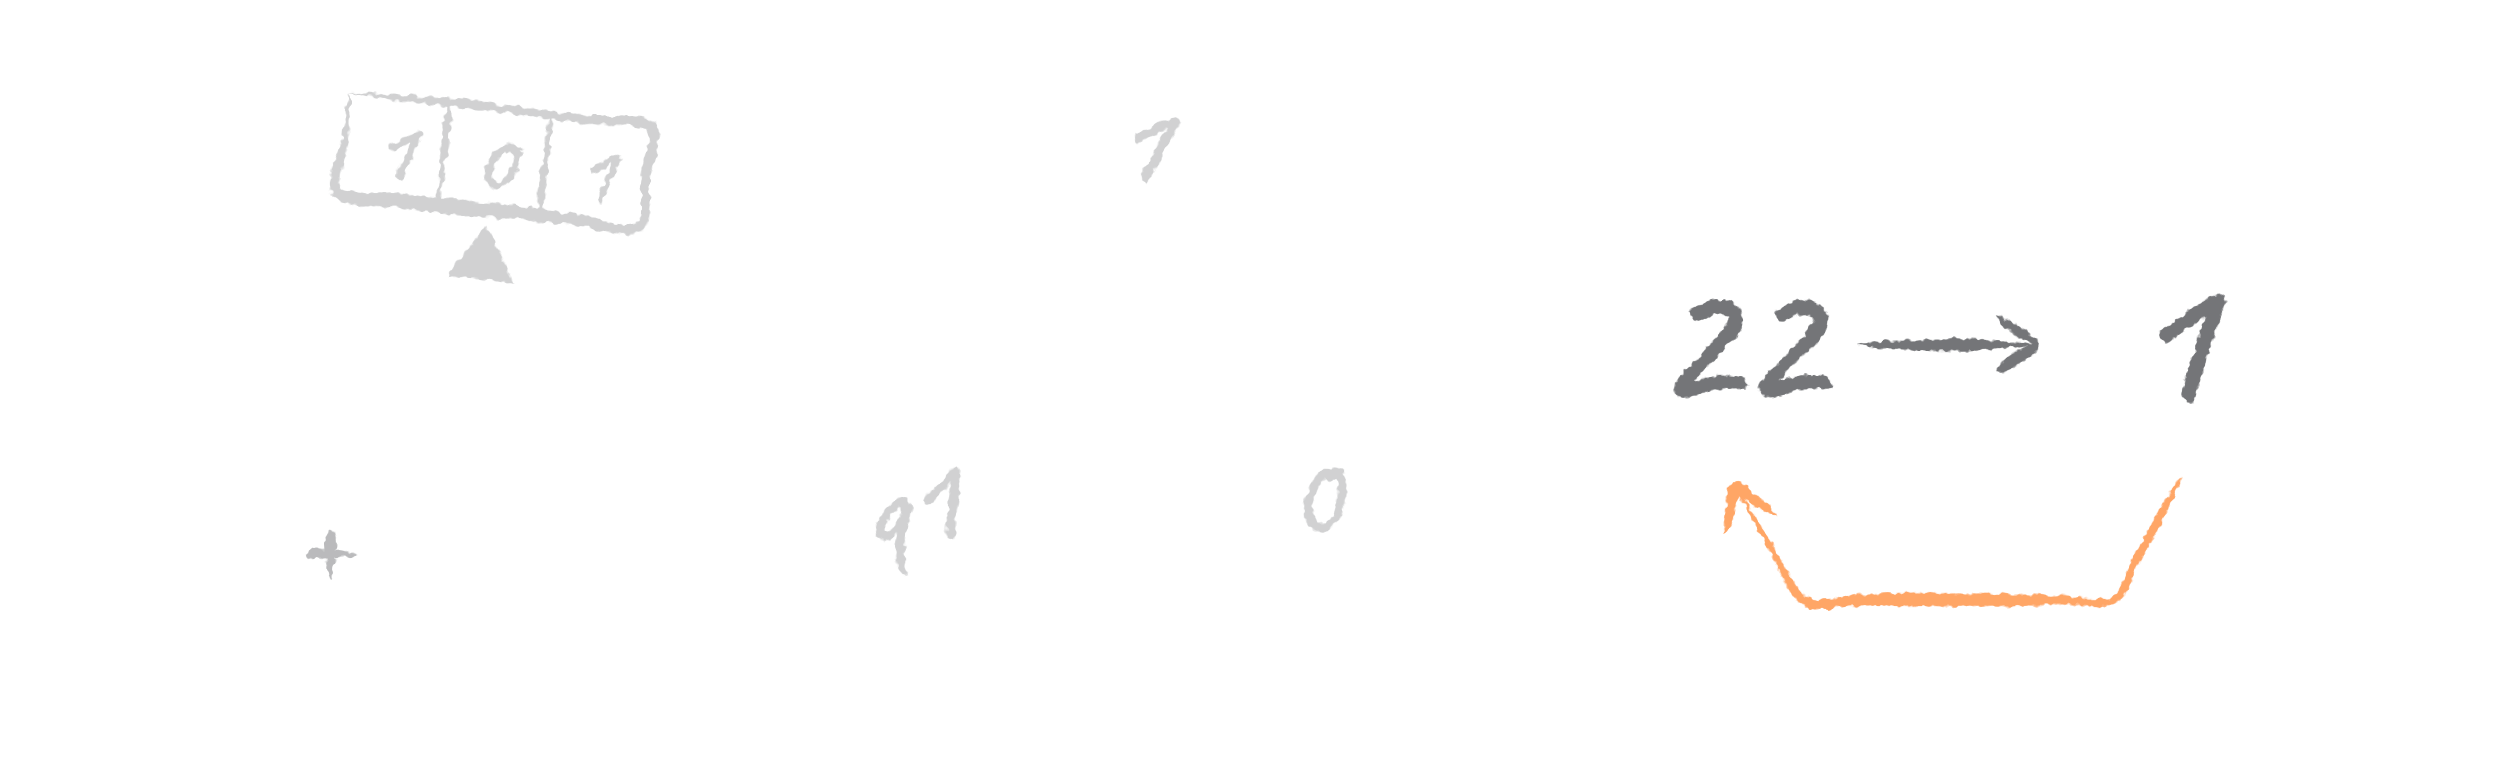
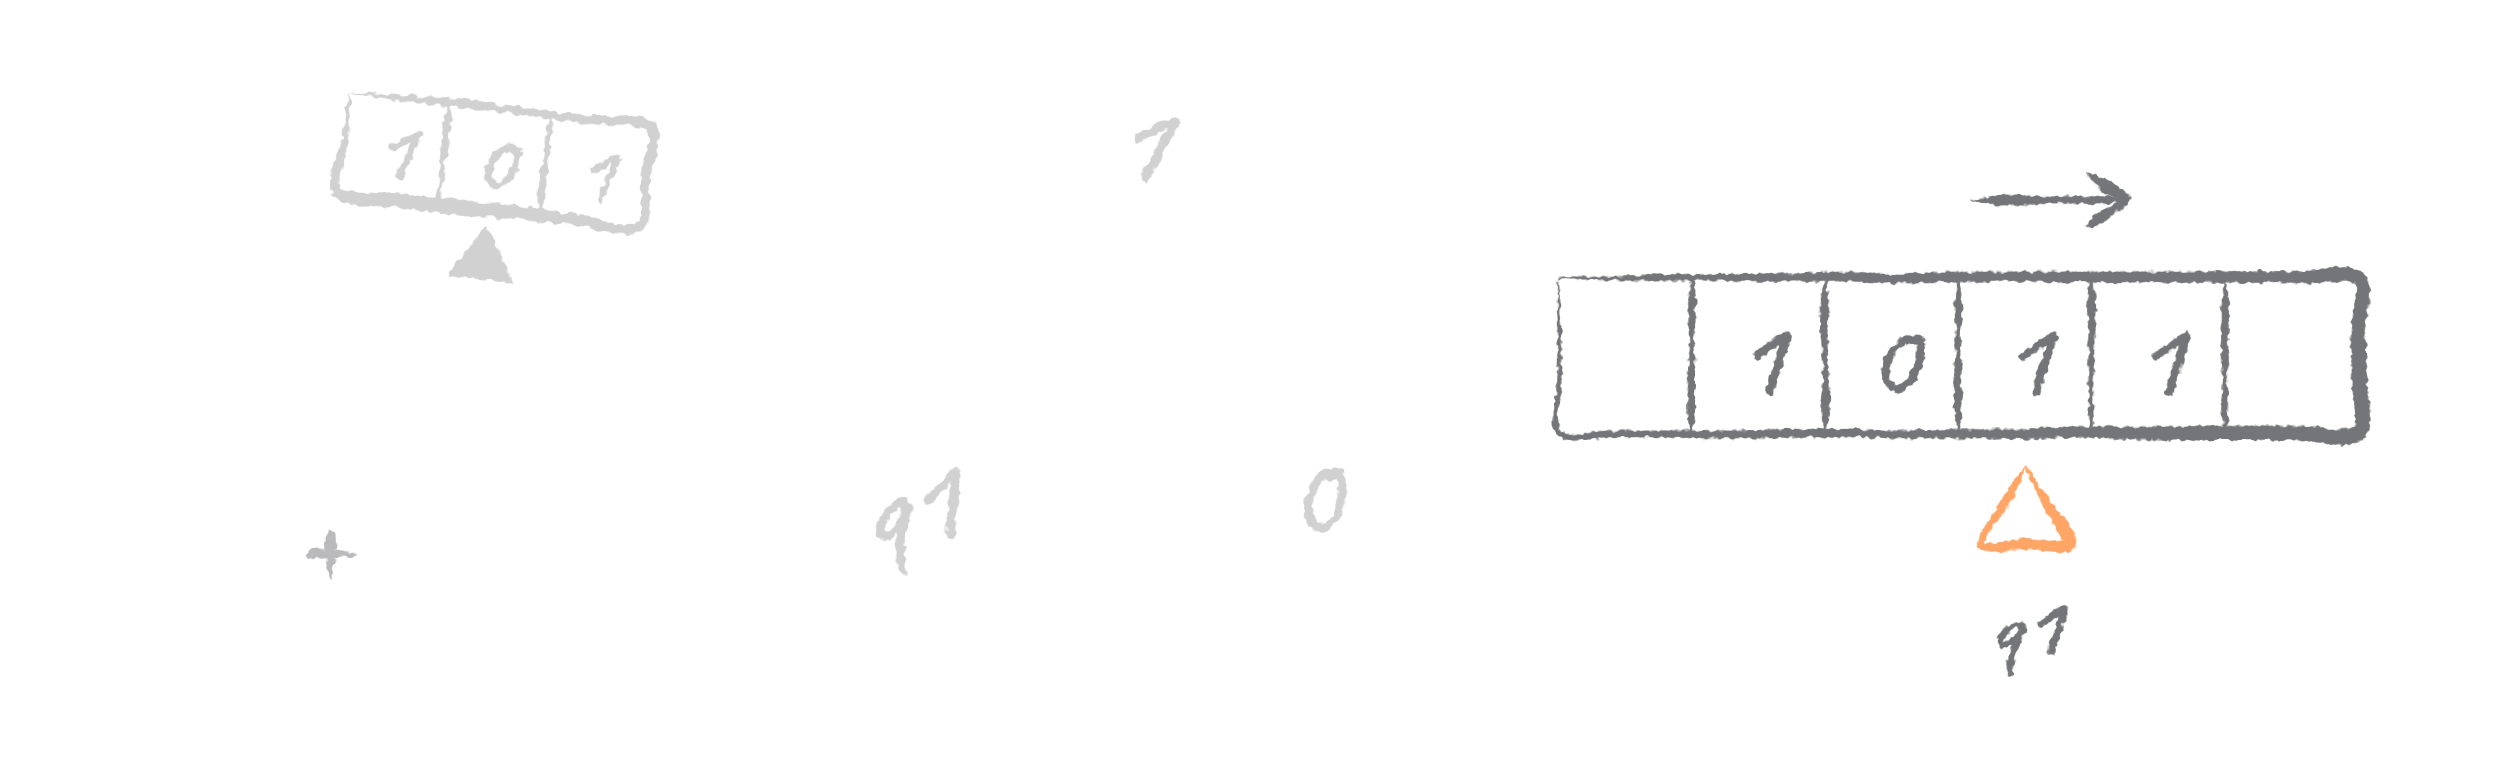
<svg xmlns="http://www.w3.org/2000/svg" viewBox="0 0 360 110">
  <defs>
    <filter id="head-12-ink" width="110%" height="110%" x="-5%" y="-5%">
      <feTurbulence baseFrequency=".8" numOctaves="2" result="n" seed="7" type="fractalNoise" />
      <feDisplacementMap in="SourceGraphic" in2="n" scale="1.1" xChannelSelector="R" yChannelSelector="G" />
    </filter>
  </defs>
  <g filter="url(#head-12-ink)" opacity=".2">
    <g fill="#17191e">
      <path d="m50.3 13.4 1 .2 1.3.2 1.5.2 1.7.3 1.6.2 1.6.2 1.4.1 1.5.2 1.4.2 1.4.1 1.5.2 1.4.1 1.5.2 1.4.1 1.4.2 1.5.2 1.4.2 1.4.2 1.5.2 1.4.2 1.5.2 1.4.2 1.4.2 1.5.2h5l1.5.2 1.1.2.7.3.2.5v1l-.2 1-.3 1.4-.4 1.4-.2 1.4v5.5l-.3 1-.4.4-.7.2h-1.2l-1.5-.3-1.6-.4-1.6-.5-1.6-.3-1.4-.2-1.5-.2-1.4-.2-1.4-.2-1.5-.3-1.4-.1-1.5-.2-1.4-.2-1.5-.1L69 29l-1.5-.1-1.4-.2-1.4-.1-1.5-.2-1.4-.1-1.4-.2-1.5-.1-1.5-.2h-5l-1.5-.2-1.2-.2-.6-.3-.3-.5v-.8l.3-1.1.4-1.3.3-1.4.3-1.2.1-1.3V18l.2-1.3v-3.1h-.2l-.1.7-.2 1-.2 1.3-.2 1.3-.2 1.4-.2 1.2-.3 1.1-.5 1.3-.5 1.3-.3 1.3V27l.5 1.2 1.1.8 1.5.4 1.7.2H54l1.7.2 1.6.1 1.4.2 1.4.2 1.5.2 1.4.1 1.5.2 1.4.1 1.5.2h1.4l1.5.2h1.4l1.4.2h1.5l1.4.2 1.5.2 1.4.1 1.4.2 1.5.1 1.4.2 1.5.2 1.6.4 1.7.4 1.6.3H91l1.3-.4.9-1 .3-1.3.1-1.4v-4.2l.3-1.2.4-1.3.3-1.4.3-1.4-.1-1.3-.6-1.2L93 17l-1.5-.3H85l-1.4-.2-1.5-.2-1.4-.1-1.4-.2-1.5-.2-1.4-.2-1.5-.2-1.4-.1-1.4-.2-1.5-.2-1.4-.2-1.5-.2-1.4-.2-1.5-.1-1.4-.2H62l-1.5-.1-1.4-.2h-1.6l-1.6-.2h-1.7l-1.6-.2z" />
      <path d="m64.6 14.8-.2.8-.4 1-.3 1.3v1.4l-.2 1.4-.1 1.3v1.3l-.2 1.4V26l-.1 1.3-.1 1v.9h.3l.2-.8.1-1 .2-1.4.2-1.3v-1.4l.4-1.3.2-1.3.1-1.4.3-1.3v-1.3l-.1-1.1v-.8Zm14.6 1.7-.2.8-.2 1-.2 1.3-.2 1.4-.1 1.4-.3 1.3-.2 1.2-.1 1.4-.3 1.4v3.2h.3l.2-.7.4-1.1.3-1.3v-1.4l.3-1.3v-1.3l.1-1.3.2-1.4v-1.4l.2-1.3v-1.9ZM57.8 26h-.2l-.2-.2-.2-.1v-.2q-.1 0 0-.2v-.6l.3-.5.2-.4v-.2l.2-.3.4-.9.3-.5.3-.8.3-.6v-.2l-.5.3-.6.3q-.2 0-.5.3l-.5.3-.5.3h-.2l-.3-.5V21l.2-.1q.2 0 .3-.2l.4-.2.2-.1.2-.1.2-.1.5-.3.9-.5.8-.4.4-.1h.2l.2.3.1.2-.1.4-.2.4-.3.6-.4.7-.2.6-.3.6-.2.4-.2.5-.2.5-.3.6-.1.4-.3.5zm13.7 1.2-.3-.1-.4-.2-.4-.3-.4-.8-.2-1 .1-.8q.3-.8.8-1.5t1.2-1.2l.7-.4.7-.2h.7l.5.2.5.3.2.3v.2h-.3v.3l.1.3v.7l-.2.5-.2.5-.1.3v.2h-.1l-.2.4-.2.4h-.1v.3l-.2.2-.1.1h-.1l-.2.3-.5.4-.4.2-.5.3zm0-1h.3l.3-.1.5-.4q.3-.2.4-.5l.3-.4.3-.7.2-.3v-.4l.1-.3.1-.4V22h-.1l-.2-.2h-.3l-.3.2H73v-.2h-.2l-.6.5-.4.4-.2.3-.1.3-.2.2-.2.4-.2.3v1.4l.2.2.1.2q.1.2.2.1zm15.1 3-.3-.1-.2-.2v-.3l.1-.6.2-.5.2-.4v-.2l.3-.4.3-.8.3-.6.3-.7.3-.6.1-.2H88l-.5.3q-.3 0-.6.3-.2 0-.5.3l-.5.3-.5.2h-.2l-.2-.4q-.1-.2 0-.4h.1l.4-.2.3-.2.3-.2h.1l.2-.2.5-.3.9-.4.9-.4q.3-.2.4-.1h.1l.2.3.2.1-.2.4-.2.4-.3.7-.3.7-.3.6-.2.6-.2.4-.3.5-.2.5-.2.6-.2.4-.2.5zM70 32.5l4 8.2-9.6-1z" />
    </g>
    <g>
      <path fill="#17191e" d="m130 82.7-.4-.2-.3-.5-.3-1.2v-1.6l.1-1.9.1-.4v-.3l-1 .9-.7.3-.5-.1-.6-.5-.3-.6.1-.9.4-1.1.4-.7.6-.8.5-.5.3-.2.2-.2.3-.2h.1l.7-.3h.5q.3 0 .6.4.4.3.5.6v.8l-.2.8-.2.9-.1.5-.2.6-.1.7-.1.5v.6l-.1 1v1l.1 1.4q.1.5.3.7t-.1.4zm-2.6-6.6v.5q.5 0 1-.4l.8-1.1.4-.8.2-.7V73l-.4.1-.8.8-.8 1zm10 1.5h-.6l-.3-.1-.1-.2-.1-.3v-2.5l.2-.5v-1.3l.2-.8v-1.2l.2-.8v-.4l-.1.2-.5.5-.6.6-.6.6-.6.6-.5.6h-.3q-.3 0-.5-.4-.2-.3-.1-.5l.2-.1.3-.4.4-.5.3-.2.1-.2.3-.3.5-.5 1-1 .9-1 .5-.3h.2l.4.3q.2 0 .2.2.2 0 0 .5v.6l-.2 1-.1 1.1-.1 1-.1.8v.6l-.1.8-.2.7v1.6l-.1.7z" />
    </g>
    <g>
      <path fill="#17191e" d="M190.8 76.7h-.5l-.6-.2-.5-.2q-.6-.4-1-1-.3-.5-.4-1.1l-.1-1.2q0-1 .5-2.2t1.2-2q.3-.5.7-.8l.9-.5h.5l.4-.2h.7l.8.3q.3.2.3.4v.2h-.3l.2.5.2.4.1.4v1.9l-.1.5v.4l-.2.5-.2.5v.1q-.1 0 0 .1v.3l-.2.3-.1.2-.1.1-.2.4-.5.6-.4.5-.6.5zm-.3-1.5h.4l.2-.3.6-.7q.3-.4.4-.9l.2-.5.2-1 .1-.5v-1.5l-.1-.6-.2-.2h-.2l-.2-.1-.4.1-.3.2-.3.1-.1-.1V69l-.3.1-.5.8q-.3.3-.4.7l-.2.4v.2l-.1.2-.1.4-.2.6-.1.4.1 1 .1.4.1.2.2.3.2.2.3.3q.2.1.2 0z" />
    </g>
    <g>
      <path fill="#17191e" d="M165.2 26.4h-.2l-.3-.2-.2-.3-.1-.1v-.4l.3-.7.3-.7.3-.6v-.2q.2 0 .4-.5l.6-1 .4-.9.5-1 .5-.7.2-.3h-.3l-.6.3-.8.3-.7.4-.8.3-.7.4h-.3l-.3-.6v-.6h.3l.5-.3.5-.2.3-.2h.2l.4-.2.7-.4 1.2-.6 1.2-.4.6-.1.2.1.3.3.2.3-.3.5-.3.6-.5.8-.5 1-.5.8-.4.8-.3.5-.3.7-.4.6-.4.8-.2.6-.4.7z" />
    </g>
  </g>
  <g filter="url(#head-12-ink)" opacity=".3">
    <g fill="#17191e">
      <path d="m44 79.8.5.4.5.3h.6l.7-.1h1.4l.6-.2.7.1h1.3l.6-.1.4-.2v-.2l-.4-.3h-.6l-.6-.2-.7-.1-.7.1-.6-.2h-1.4l-.7-.2H45l-.6.3-.3.4Z" />
      <path d="m47.4 76.3-.4.4-.2.5v1.3l.1.7v1.3l.2.7v.7l.1.6.2.6.2.4h.2l.1-.4.2-.6v-1.3l.2-.7v-1.3l.2-.7v-.7l-.1-.6-.3-.6-.4-.3Z" />
    </g>
  </g>
  <g filter="url(#head-12-ink)" opacity=".6" transform="matrix(.8 0 0 .8 210 8)">
-     <path fill="#17191e" d="m40.2 61.6-.5-.4-.6-.6-.4-.5v-.6l.3-.5.3-.2.4-.7.2-.4q0-.2.2-.2l.3-.2.4-.6.5-.5 1-1 1.4-1.4 1.2-1.4q.6-.6.6-.8l.1-.1.3-.2.5-.4.5-.4q0-.3.3-.7l.6-.7.5-1 .3-.7q.1-.4 0-.4l-.9-.4q-.8-.2-1.6-.1t-2 1q-.5 0-.9.3h-.6l-.3-.2-.4-.5-.3-1.2 1-.6q1.4-.8 2.6-1.2 1.3-.5 2.2-.1h.7l.3.1q.3 0 .8.3l1 .8q.4.4.6 1 .6.7.4 1.8-.2 1-1 2.3l-.7.9-1.4 1.4-1.3 1.4-.7.8q-.3.1-.8.7L44 56.7 43 58l-.4.5q0 .1.2 0l.6-.2 1.3-.3 1.5-.3 1.4-.1h.6l.1.2h.1q0-.3.9-.2t1.4.3q.4 0 .6.2l.2.3.1.1.3.4q.3.3.3.5l-.2.4q-.5.4-1.9.1l-1.5.1h-.5l-.9.1H46l-1.5.5-1 .3-1.3.4-1.4.3zm15.3 0q-.2 0-.5-.3l-.6-.6-.4-.5v-.6l.3-.5.3-.2.4-.7.2-.4q0-.2.2-.2l.3-.2.4-.6.5-.5 1-1 1.4-1.4 1.2-1.4q.6-.6.6-.8l.2-.1.2-.2.5-.4.5-.4q0-.3.3-.7l.6-.7.5-1 .3-.7q.1-.4 0-.4l-.9-.4q-.8-.2-1.6-.1t-2 1q-.5 0-.9.3H58l-.3-.2-.4-.5L57 46l1-.6q1.4-.8 2.6-1.2 1.3-.5 2.2-.1h.7l.3.1q.3 0 .8.3l1 .8q.4.4.6 1 .6.7.4 1.8-.2 1-1 2.3l-.7.9-1.3 1.4L62 54l-.7.8q-.3.1-.8.7l-1.2 1.2-1 1.2-.4.5q0 .1.2 0l.6-.2 1.3-.3 1.5-.3 1.4-.1h.6l.1.2h.1q0-.3.9-.2t1.4.3q.4 0 .6.2l.2.3.1.1.3.4q.3.3.3.5l-.2.4q-.5.4-1.9.1L64 60h-.5l-.9.1h-1.2l-1.5.5-1 .3-1.3.4-1.4.3zM72 52.1l1.2.2 1.6.3 1.9.2 2 .1h2l2 .1h1.8l1.7.2H88l1.8.1h1.8l1.7-.2 2-.2 2-.2 2-.2h2l1.5-.2 1.2-.2V52l-1.2-.2-1.6-.1-1.9-.1-2-.2-2-.2-2-.2-1.8-.1H88l-1.8.2-1.8.1-1.7.1h-6l-2 .3-1.5.2-1.2.2Z" />
-     <path fill="#17191e" d="m97 57 .7.1.7-.1.7-.2.8-.5.6-.5.5-.5.7-.3.7-.4.8-.5.6-.6.6-.6.3-.9-.4-.8-.6-.5-.7-.5-.7-.5-.7-.5-.6-.4-.7-.4-.7-.4-.7-.4-.7-.4-.6-.2-.5-.1-.2.2.3.5.4.5.6.5.6.6.6.5.6.5.8.4.8.4.8.3.6.4.3.3-.5.1-.6.3-.8.3-.8.4-.7.5-.7.4-.7.5-.6.5-.5.6-.3.7-.2.6Zm35.2 5.5h-.4l-.7-.1-.5-.4-.3-.3V61l.2-1.5.3-1.4.4-1.3.1-.5q.2 0 .5-1l.8-2.3q0-.5.4-1.6l.7-2.2.6-1.6.2-.6-.4.2-1.1.7-1.4 1q-.6.3-1.4 1l-1.3.9-1.2.9h-.6q-.5-.4-.8-1t0-1l.4-.3.8-.6 1-.7.5-.4.4-.2.6-.4 1.2-1 2.2-1.5 2.2-1.3 1-.4.5.2.6.4q.4.3.4.5.2.3-.2 1.1l-.5 1.1-.6 1.8-.7 2-.5 1.8-.5 1.6-.4 1.1-.4 1.5q-.3.5-.5 1.4l-.5 1.6-.3 1.3-.4 1.4q-.2.7-.4.8" />
-     <path fill="#ff6a00" d="m129.9 76-.6.7-.7 1-.7 1.3-.9 1.4-.8 1.4-.7 1.3-.7 1.2-.7 1.2-.6 1.2-.7 1.2-.7 1.2-.7 1.3-.6 1.3-.5 1.5-.5 1.4-.6 1.2-.7 1-.8.7-1 .3h-3l-1.7-.2-1.7-.3-1.6-.1h-3.1L104 97h-4.6l-1.5-.1h-3.1l-1.6-.1H90l-1.5-.1H79l-1.6.1H76l-1.6.2H73l-1.6.1-1.7.2-1.6.3-1.6.2-1.5.2-1.4-.2-1.1-.4-1-1-1-1.4-1-1.6-1-2-1-1.8-1-1.8-1.1-1.8-1.2-1.9-1.2-1.9-1.1-1.7-1-1.5-.7-1H50l.6 1.2.8 1.5 1 1.9 1 2 1.2 1.9 1 1.8.9 1.8.9 2 .9 1.9 1 1.8 1 1.6 1.4 1.3 1.5.7 1.7.2h1.7l1.7-.3 1.6-.2h14l1.5.1h12.5l1.5-.1h1.6l1.5-.1h1.6l1.6-.2h4.6l1.7.1 1.7.2h1.7l1.6-.1 1.4-.5 1.1-1 .8-1.1.7-1.4.5-1.4.6-1.4.6-1.2.7-1.2.7-1.2.7-1.2.6-1.3.7-1.2.6-1.2.7-1.4.7-1.4.7-1.5.6-1.3.5-1.2.3-.9Z" />
-     <path fill="#ff6a00" d="m57.3 82.5-.3-.3-.5-.5-.5-.6-.6-.6-.7-.5-.6-.4-.6-.5-.6-.5-.6-.7-.7-.6-.8-.5h-1.3l-1 .9-.2.9V82l-.2.8-.2.8v.8l-.1.8v1.1h.3l.2-.3.3-.6.3-.7.3-.8.2-.8.2-.8.2-.8.2-.9.3-.8.3-.6.1-.2-.3.2h-.3.3l.6.4.7.4.8.5.6.5.7.4.8.4.7.3.8.3.6.2.5.2Z" />
+     <path fill="#17191e" d="M18 40.1h1.1l1.6.1 1.8.1 2 .1 2 .1H47l1.8.1h3.4l1.7.1h18.8l1.7.2h1.8l1.7.1h6.9l1.7-.2h1.7l1.7-.1h15.4l1.7.1h19l1.7.1h18.8l1.8.1h5.4l2-.2 2-.2 1.8-.1 1.3.1.6.3.2.5v1l-.1 1.5-.4 1.8-.3 1.8-.2 1.8v3.2l.1 1.5v1.6l.1 1.5v1.6l.1 1.8.3 1.8.2 1.8v2.5l-.3.4-.6.3h-2.9l-1.9-.3-2-.3-2-.1H138l-1.7.1h-3.4l-1.8.1h-22.3l-1.7.2h-1.7l-1.7.2-1.7.1H86.6l-1.8.1h-1.7l-1.7.1h-5.1l-1.7-.2h-1.7l-1.7-.1H59l-1.7.1h-1.7l-1.7.1h-1.7l-1.7.1H26.4l-2 .3-1.9.2-1.7.1-1.4-.1-1-.4-.3-.8-.2-1.2.1-1.6.3-1.7.2-1.8.1-1.6v-7.7l-.1-1.5V48l-.1-1.7-.1-1.8-.1-1.6v-2.4h-.3v13.7l-.1 1.6v3l-.2 1.6-.3 1.8-.3 1.7-.1 1.7.1 1.6.8 1.2 1.3.7 1.6.2 2-.1 1.9-.2 2-.3h10.3l1.7.1H42l1.7.1h12l1.8-.1h3.4l1.7-.1h10.2l1.7.1h1.8l1.7.1h17l1.7.1h8.7l1.7-.2h8.5l1.7.1 1.7.1h1.7l1.8.1h3.4l1.7.1H150l1.7.1 1.7.1 2 .3 2 .3 2 .1 1.8-.2 1.7-.8 1-1.6.3-1.8v-1.9l-.3-1.8-.3-1.8v-1.6l-.1-1.5v-1.6l-.1-1.5v-1.6l-.1-1.5v-3.1l.3-1.7.4-1.8.1-1.8-.2-1.8-.9-1.6-1.6-.8-1.9-.2-2 .1-2 .3-2 .2-1.8.1h-17.1l-1.7.1H88.2l-1.8.1-1.7.1-1.7.1-1.7.1h-5.1l-1.7-.1L73 39h-1.7l-1.8-.1H66l-1.7.1-1.7.1-1.8.1h-3.4l-1.7.1H42l-1.7.1h-1.7l-1.7.1H35l-1.7.1-1.7.1H30l-1.7.1H18Z" />
+     <path fill="#17191e" d="m42 40-.3 1-.2 1.4-.1 1.7v3.6l.1 1.6.1 1.6V54l-.2 1.5-.1 1.6v3.2l-.1 1.8V64l.2 1.7.3 1.4.2 1h.2l.2-1 .2-1.4.1-1.7v-6.8l-.1-1.5V54l-.1-1.5v-1.6l.2-1.6.1-1.6v-1.8l.1-1.8-.1-1.7-.2-1.4-.3-1Zm23.9 0-.2 1-.2 1.4-.3 1.7v1.8l-.1 1.8v1.6l.2 1.6.1 1.6.1 1.5.1 1.6v3.1l-.2 1.6-.1 1.8V64l.3 1.7.2 1.4v1h.3l.2-1 .2-1.4.3-1.7.1-1.8v-1.8l-.2-1.6-.1-1.6-.1-1.6v-6.2l.1-1.6V44l-.2-1.7-.1-1.4-.2-1Zm24 0-.3 1-.1 1.4-.2 1.7v1.8l.1 1.8.1 1.6V54l-.2 1.5-.1 1.6v6.8l.3 1.7.2 1.4.2 1h.2l.2-1 .2-1.4v-1.7l.2-1.8-.1-1.8v-3.2l-.1-1.5V54l-.2-1.5.1-1.6.1-1.6.1-1.6.1-1.8V44l-.1-1.7-.2-1.4-.3-1Zm23.9 0-.2 1-.3 1.4-.1 1.7v1.8l.2 1.8v12.6l.1 1.8V64l.2 1.7V67l.2 1h.2l.1-1v-1.4l.1-1.7v-5.2l.1-1.6v-1.5l.1-1.6v-3l.1-1.6v-1.6l.2-1.8v-2l-.2-1.7-.3-1.4-.2-1Zm24.2 0-.1 1-.2 1.4-.3 1.7-.1 1.8V54l.1 1.5.2 1.6v1.6l-.1 1.6-.2 1.8V64l.2 1.7.2 1.4.2 1h.2l.2-1 .2-1.4.1-1.7v-1.8l-.1-1.8-.1-1.6V57l.1-1.5.2-1.6V44l-.3-1.7-.2-1.4v-1ZM56.5 61.3h-.7l-.3-.3-.1-.2q-.1-.1 0-.4v-.9l.3-.8q0-.4.2-.7v-.3q.2 0 .4-.6l.4-1.4.3-1 .4-1.2.3-1 .1-.3-.2.1-.7.4-.8.6-.8.5-.8.6-.7.5h-.3q-.3-.2-.5-.6t0-.5l.2-.2.5-.4.6-.4.3-.2.2-.1.4-.3.7-.5 1.3-1 1.3-.7.6-.3.3.2.3.2.2.3q.2.2 0 .7-.2.1-.3.6l-.4 1-.4 1.3-.3 1-.3 1-.3.6-.2.9-.3.8-.3 1-.2.7-.2.8zm22.8-.5h-.5l-.7-.4-.6-.3q-.6-.5-.9-1.2l-.4-1.4v-1.4q.3-1.3 1-2.5.7-1.3 1.7-2.1l1-.8 1-.4h.6l.5-.1.9.2q.5.1.8.4.3.2.3.4v.3h-.4l.2.6.2.4v1.1l-.2.8q0 .5-.2.8l-.1.6v.2l-.1.2-.3.6-.2.5-.2.2v.4l-.2.4-.2.1-.1.1-.3.5-.6.6-.6.5-.8.5zm0-1.7h.3l.4-.3.7-.6.6-1 .4-.7.4-1 .2-.6v-1.2l.2-.6v-.6q0-.2-.2-.3L82 52l-.3-.1-.4.1-.5.2h-.3l-.1-.1V52q-.2 0-.3.2l-.8.8-.6.7-.2.5-.1.2-.1.2-.3.5-.2.6-.2.5v1.6l.1.3.2.3.2.4.2.2.3.2zm25.2 2.2h-.7l-.3-.3-.1-.2q-.1-.1 0-.4v-.9l.3-.8q0-.4.2-.7v-.3q.2 0 .3-.6l.5-1.4.3-1 .4-1.2.3-1 .1-.3-.2.1-.7.4-.8.6-.8.5-.8.6-.7.5h-.3q-.3-.2-.5-.6t0-.5l.2-.2.5-.4.6-.4.3-.2.2-.1.4-.3.7-.5 1.3-1 1.3-.7.6-.3.3.2.3.2.2.3q.2.2 0 .7-.2.1-.3.6l-.4 1-.4 1.3-.3 1-.3 1-.3.6-.2.9-.3.8-.3 1-.2.7-.2.8zm24 0h-.7l-.3-.3-.1-.2q-.1-.1 0-.4v-.9l.3-.8q0-.4.2-.7v-.3q.2 0 .3-.6l.5-1.4.3-1 .4-1.2.3-1 .1-.3-.2.1-.7.4-.8.6-.8.5-.8.6-.7.5h-.3q-.3-.2-.5-.6t0-.5l.2-.2.5-.4.6-.4.3-.2.2-.1.4-.3.7-.5 1.3-1 1.3-.7.6-.3.3.2.3.2.2.3q.2.2 0 .7-.2.1-.3.6l-.4 1-.4 1.3-.3 1-.3 1-.3.6-.2.9-.3.8-.3 1-.2.7-.2.8z" />
+     <path fill="#ff6a00" d="m102 74 .3.8.5 1.2.6 1.3.7 1.3.7 1.4.6 1.3.7 1.4.9 1.5.8 1.4.7 1.2.3.8.1-.2.1-.1h-3.8l-1.6-.2-1.6-.1-1.5.1-1.7.2-1.6.3-1.4.2H95l-.2-.1v-.3l.3-.9.8-1.2 1-1.3 1-1.3.9-1.3.7-1.3.7-1.3.7-1.4.6-1.3.4-1.2.3-.8zl-.6.7-.8 1-.9 1-.9 1.4-.8 1.3-.7 1.2-.7 1.3-.9 1.4-.9 1.4L94 86l-.5 1.2v1.3l1.1.7 1.3.2h1.6L99 89l1.6-.1 1.4-.1 1.4.1 1.6.3 1.6.2 1.6.2h1.5l1.4-1 .2-1.7-.6-1.4-1-1.3-1-1.3-1-1.3-1-1.2-.7-1.1-1-1.3-.8-1.3-.8-1.2-.7-1-.5-.7Z" />
+     <path fill="#17191e" d="m99.3 111.6-.3-.2-.3-.5v-1.1q0-.7.3-1.5l.5-1.7.1-.3q.1-.2 0-.2l-1 .5-.7.2q-.2 0-.4-.3t-.4-.5l-.2-.6.2-.7.6-1 .5-.5.7-.6.6-.4.2-.1.3-.2h.2l.2-.1h1.1l.5.5.3.6v.3l-.1.4-.4.7-.4.7-.1.5-.3.5-.3.6-.1.4-.2.6-.2.9-.2.9-.2 1.2q0 .6.2.7l-.2.4zm-1-6.6-.2.5q.5.1 1-.2l1-.8.5-.6.3-.7q.1-.3 0-.4h-.3l-.9.6-1 .8zm8.8 3.1h-.5l-.3-.2-.1-.2v-1l.2-.6.2-.6v-.3q.2 0 .3-.5l.4-1 .2-.8.3-1 .3-.8v-.3l-.1.1-.6.4-.6.4-.6.5-.7.4-.5.4h-.3l-.4-.4v-.5l.2-.1.4-.3.4-.3.3-.2.2-.1.2-.2.6-.5 1-.7 1-.6.6-.2h.2l.3.3.2.2-.1.5-.2.6-.3.8-.4 1-.2.8-.2.8q-.2.2-.2.5l-.2.7-.3.6-.2.8-.1.6q-.2.3-.2.7zM92 26.2l1 .1 1.4.2 1.7.3 1.8.2h3.4l1.6-.3 1.5-.1h7.9l1.8.2h1.8l1.7-.2 1.4-.2 1-.3V26l-1-.3-1.4-.3-1.7-.1h-5.2l-1.6.1h-4.6l-1.6-.2-1.6-.1-1.6-.1h-1.8l-1.8.3-1.7.3-1.4.3-1 .1Z" />
+     <path fill="#17191e" d="m113 31 .7.1.6-.1.8-.3.7-.4.7-.5.5-.5.6-.5.6-.6.8-.4.8-.4.7-.5.5-1-.4-1-.7-.5-.7-.5-.7-.6-.7-.5-.6-.3-.7-.3-.9-.2-.7-.4-.7-.3-.7-.2-.4-.2-.2.2.3.4.5.5.5.6.6.6.5.7.5.6.7.5.9.3.8.3.6.3.3.3v-.3l-.2.3-.5.5-.8.4-.8.3-.8.3-.7.4-.7.5-.6.5-.6.6-.3.6-.2.6Z" />
  </g>
</svg>
